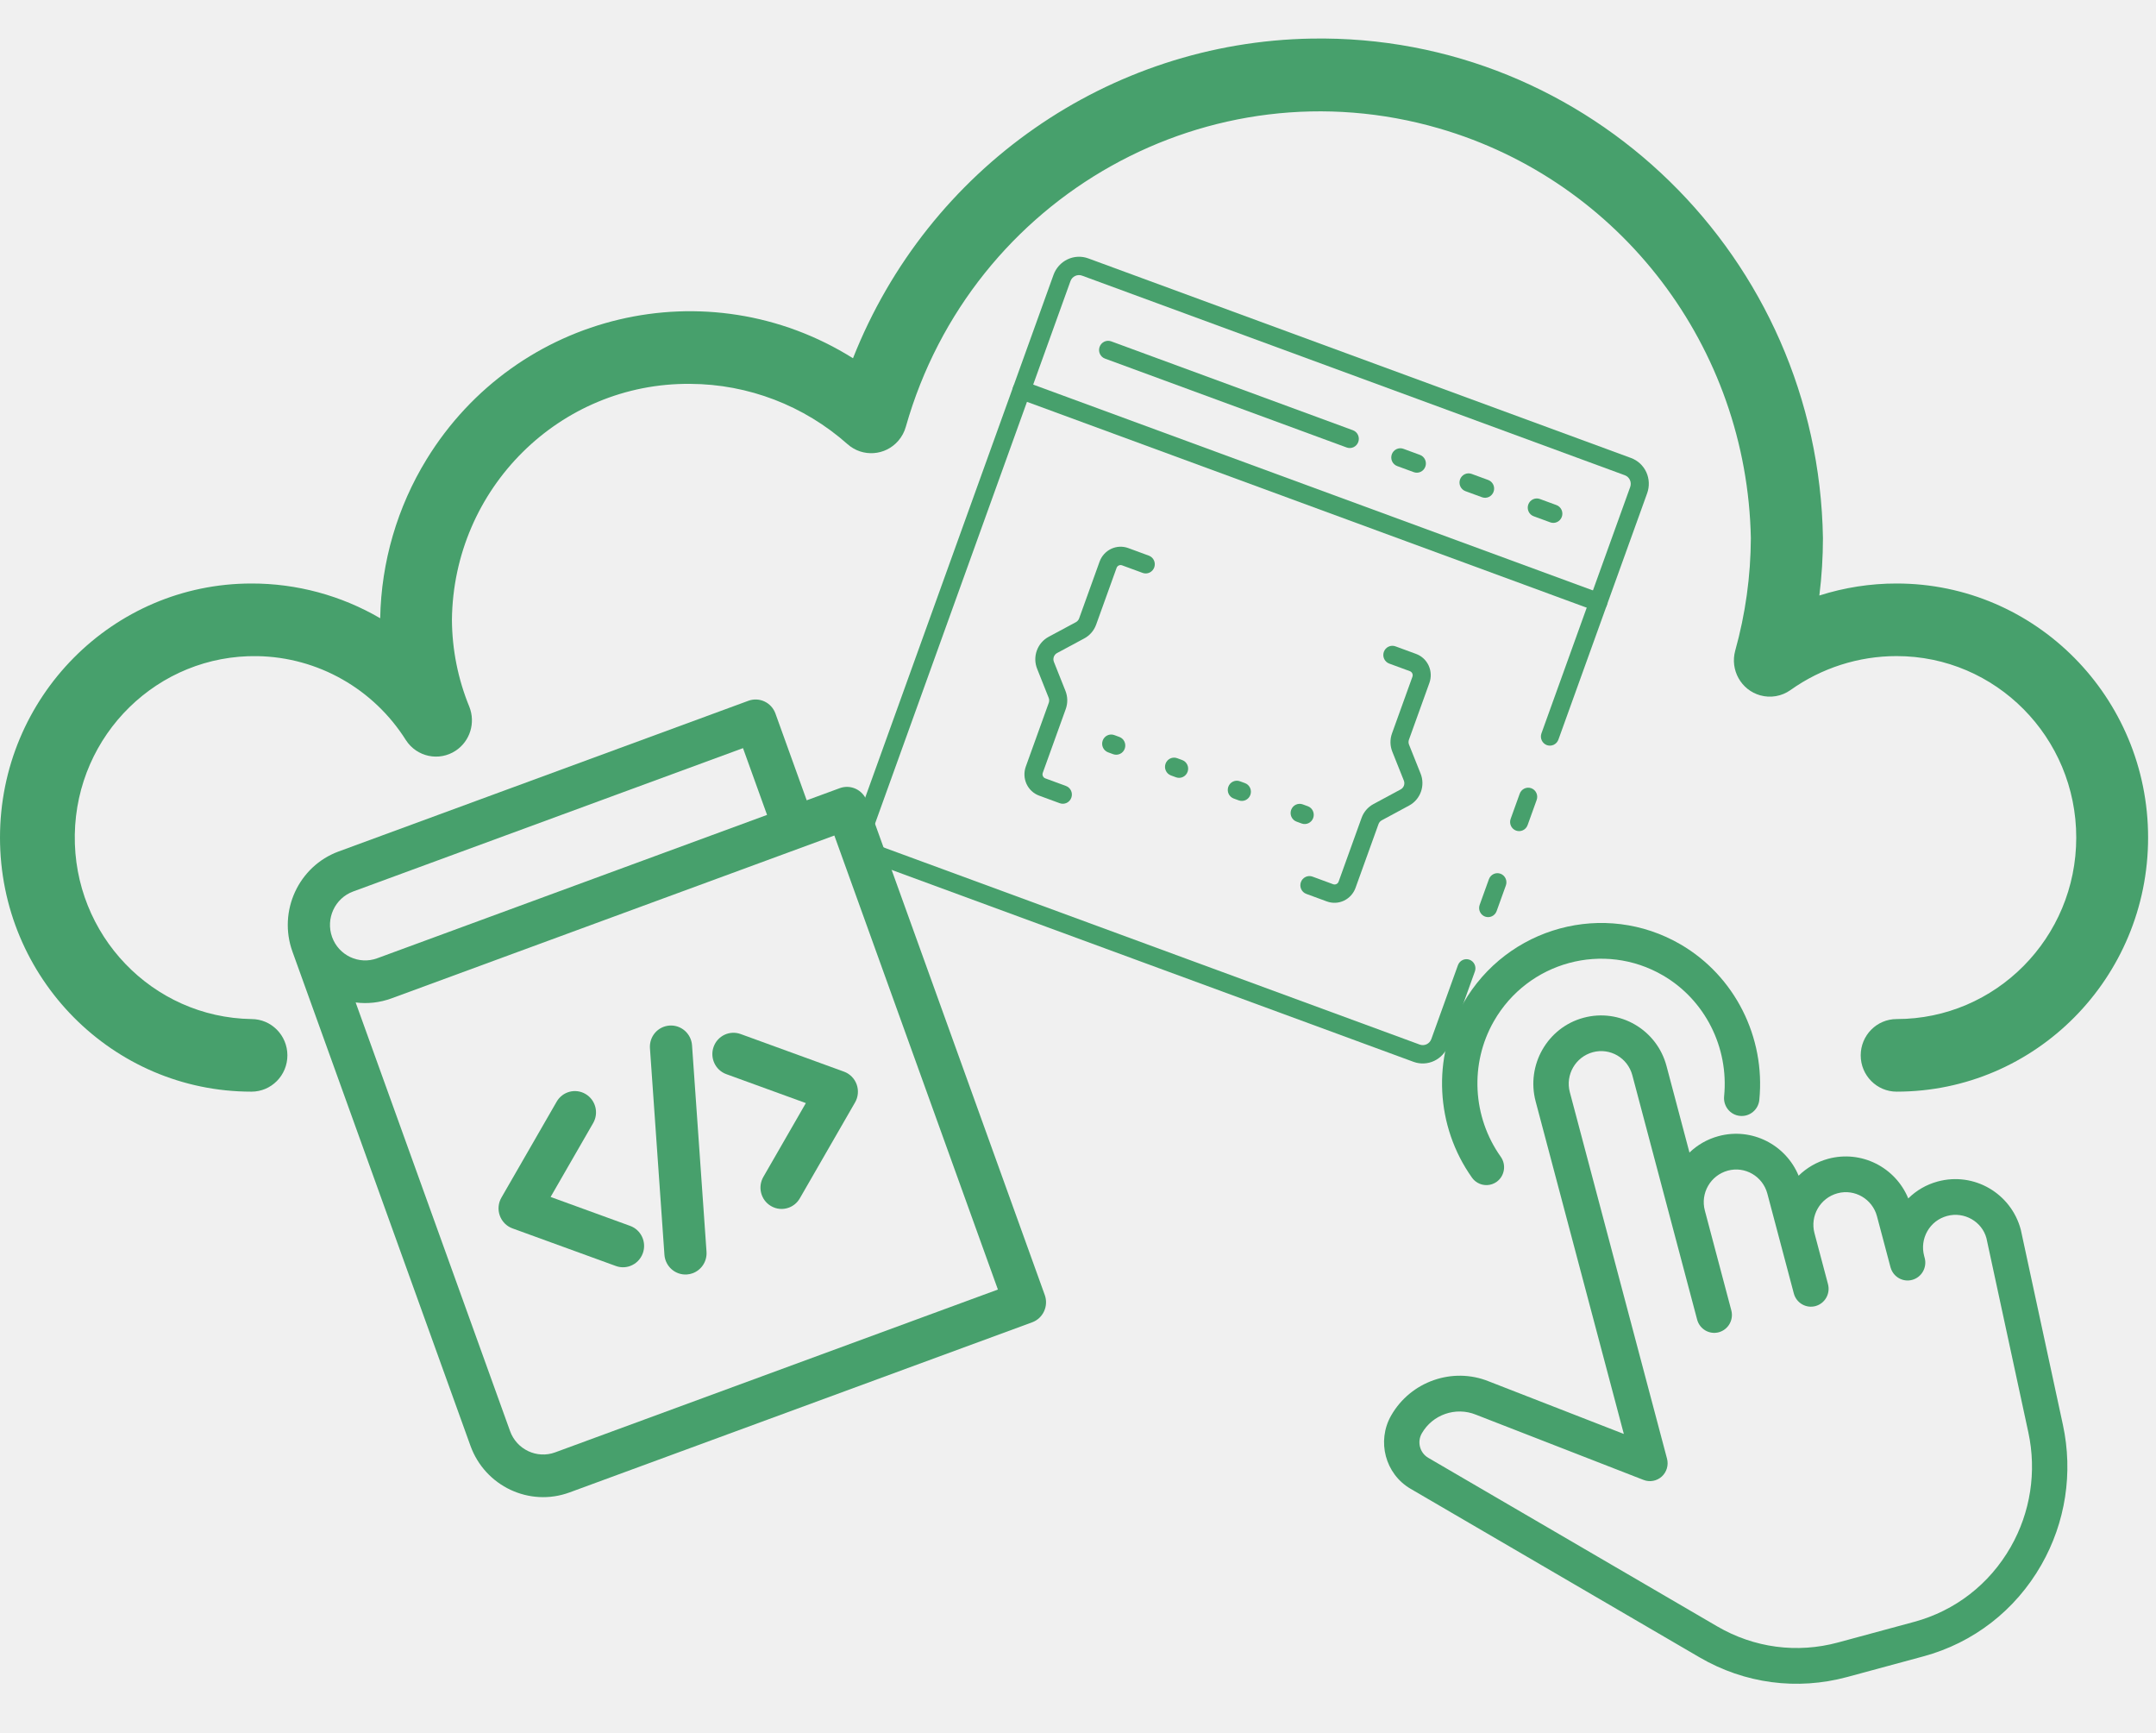
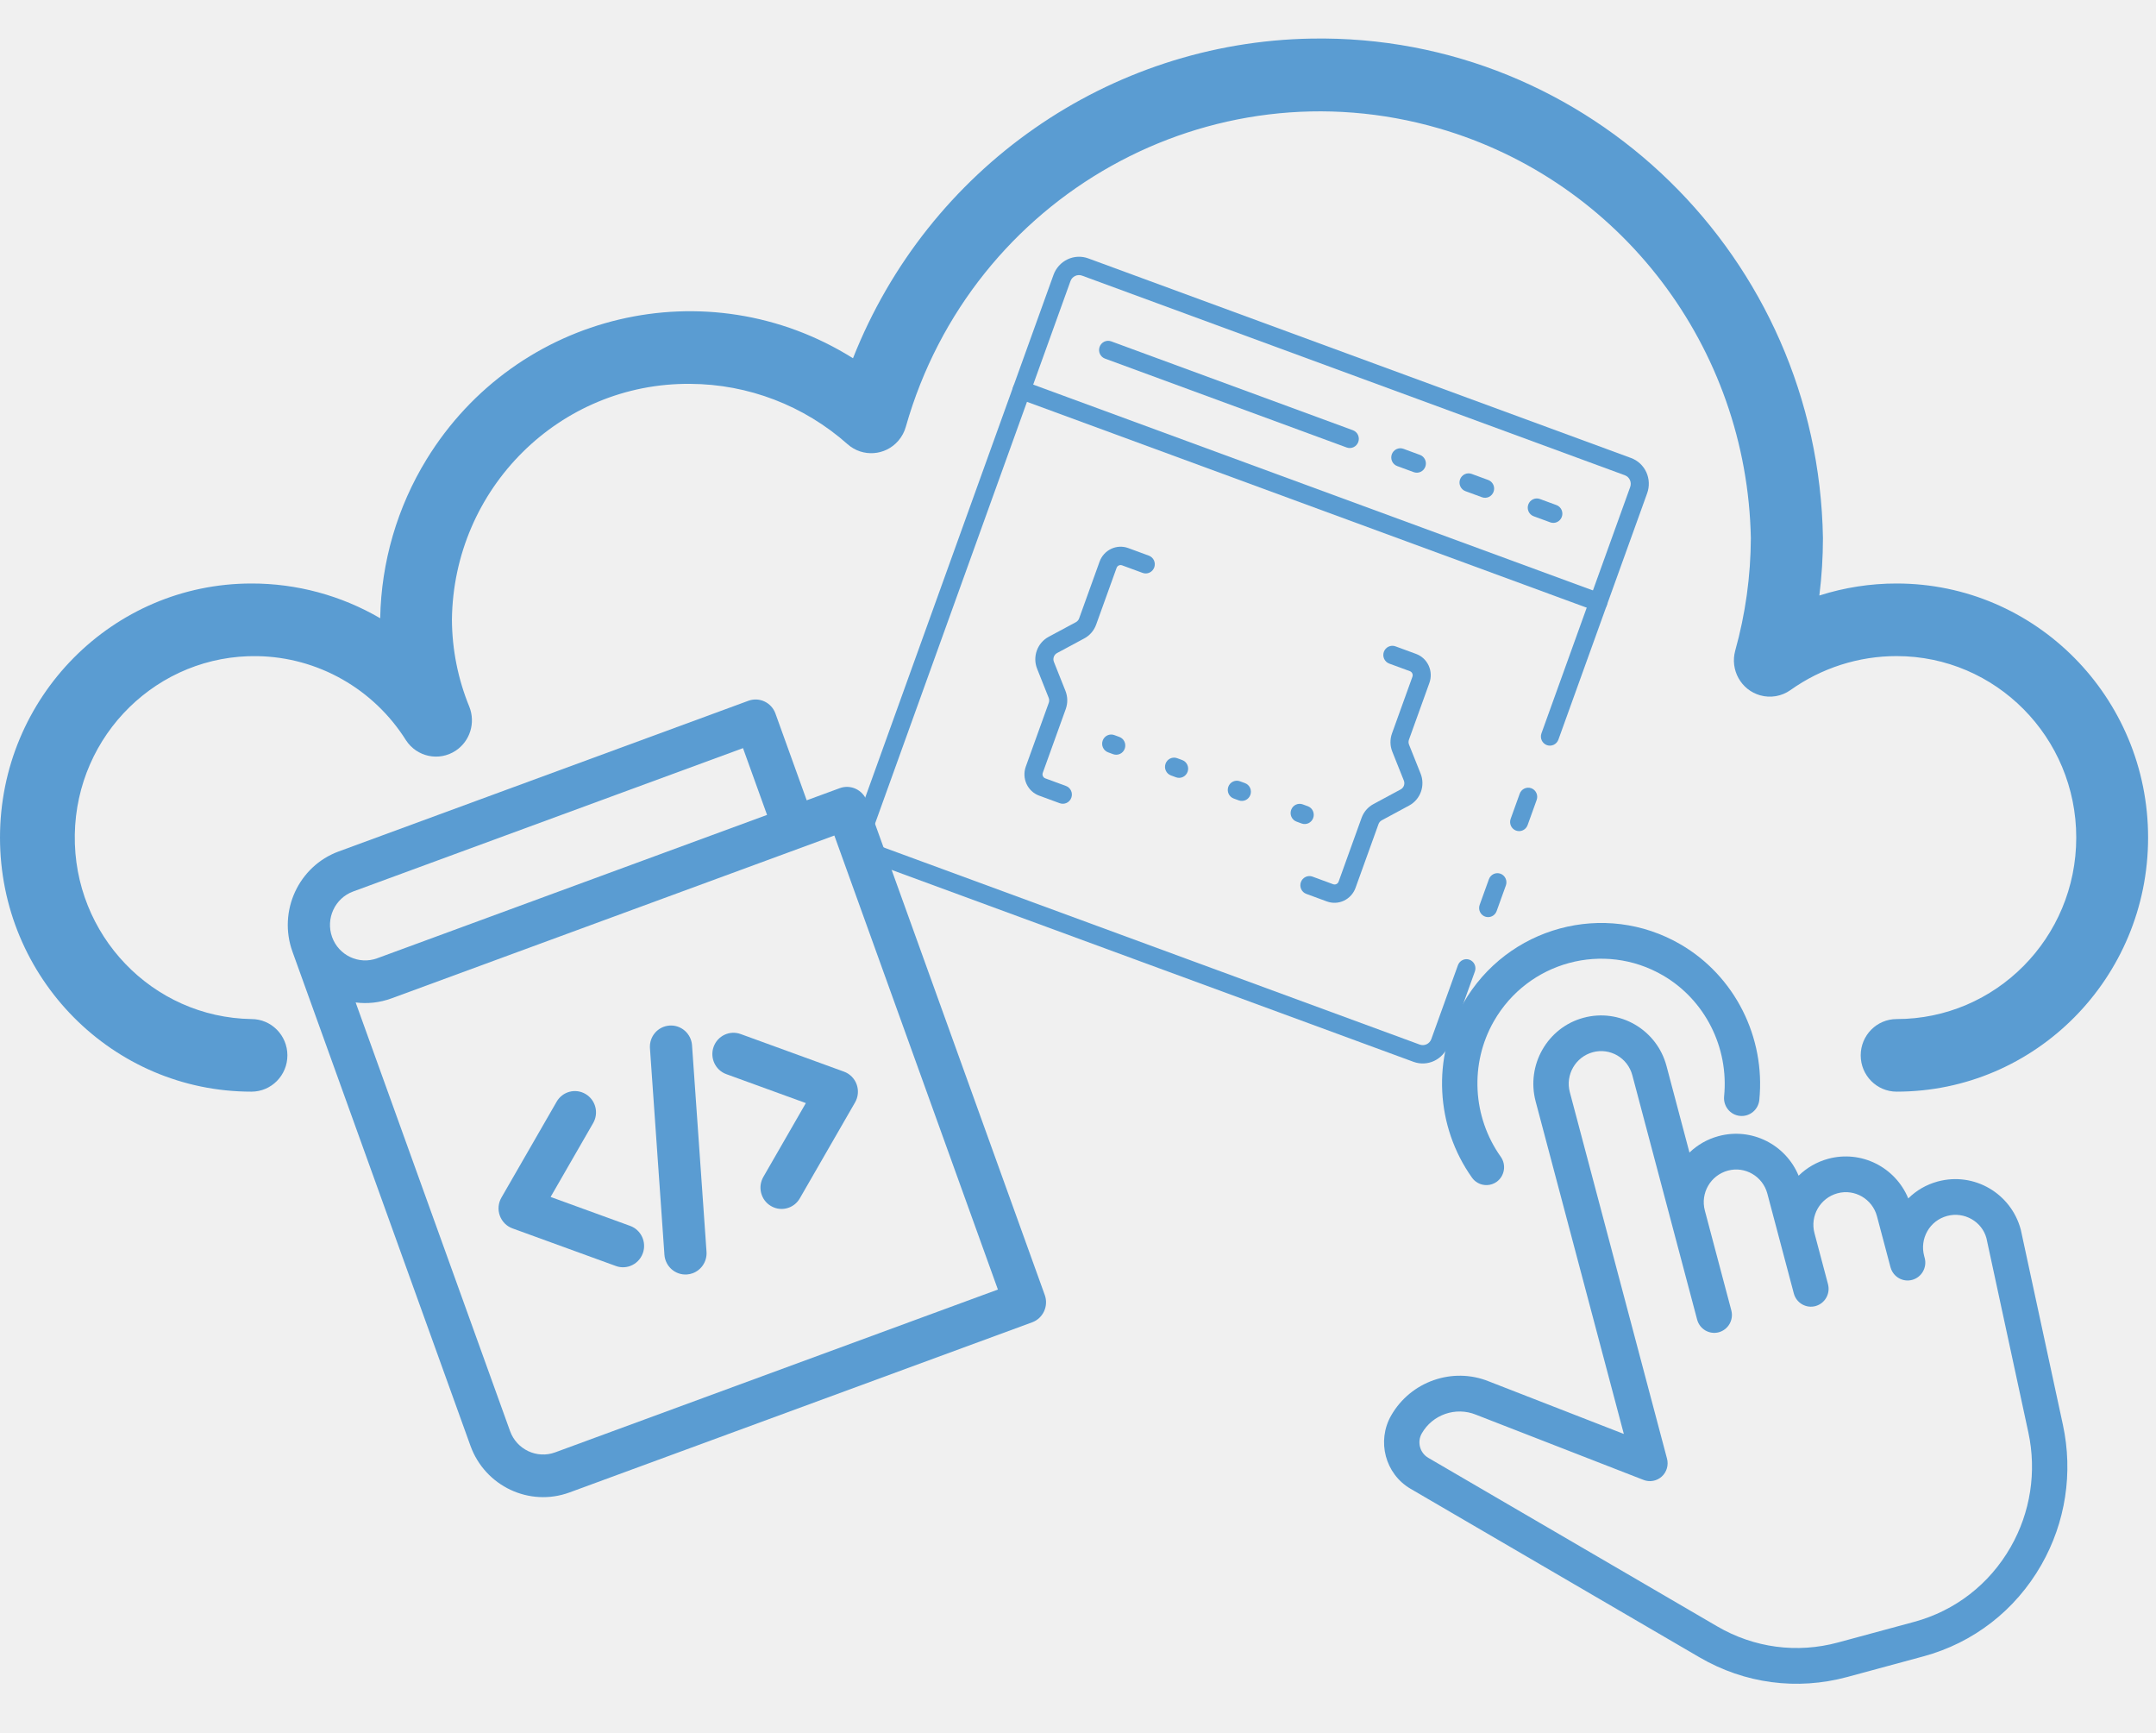
<svg xmlns="http://www.w3.org/2000/svg" width="300" height="241" viewBox="0 0 300 241" fill="none">
  <g clip-path="url(#clip0)">
-     <path d="M263.91 81.172C260.262 81.168 256.635 81.732 253.157 82.843C253.487 80.195 253.654 77.528 253.657 74.86C253.008 35.824 221.154 4.711 182.508 5.367C154.309 5.845 129.149 23.377 118.691 49.836C98.466 37.167 71.903 43.46 59.363 63.89C55.28 70.54 53.048 78.18 52.902 86.004C47.457 82.828 41.279 81.161 34.991 81.172C15.666 81.172 0 96.996 0 116.517C0 136.037 15.666 151.862 34.991 151.862C37.752 151.862 39.99 149.601 39.99 146.813C39.99 144.024 37.752 141.763 34.991 141.763C21.189 141.537 10.182 130.051 10.407 116.11C10.631 102.168 22.001 91.05 35.804 91.276C44.205 91.415 51.976 95.808 56.486 102.969C57.998 105.302 61.096 105.955 63.406 104.429C65.403 103.109 66.197 100.548 65.304 98.313C63.73 94.478 62.908 90.371 62.884 86.22C63.085 67.921 77.911 53.24 96.026 53.4C104.098 53.432 111.885 56.417 117.946 61.802C120.026 63.635 123.184 63.416 124.998 61.315C125.49 60.745 125.849 60.071 126.049 59.343C135.195 27.194 168.411 8.622 200.237 17.861C225.507 25.196 243.098 48.306 243.625 74.859C243.603 80.152 242.872 85.418 241.45 90.512C240.711 93.199 242.267 95.983 244.927 96.729C246.366 97.133 247.909 96.866 249.133 96.001C253.457 92.921 258.619 91.268 263.91 91.27C277.713 91.27 288.903 102.573 288.903 116.516C288.903 130.459 277.713 141.763 263.91 141.763C261.149 141.763 258.911 144.024 258.911 146.812C258.911 149.6 261.149 151.861 263.91 151.861C283.235 151.861 298.901 136.037 298.901 116.516C298.901 96.996 283.235 81.172 263.91 81.172Z" fill="#47A06C" />
+     <path d="M263.91 81.172C260.262 81.168 256.635 81.732 253.157 82.843C253.487 80.195 253.654 77.528 253.657 74.86C253.008 35.824 221.154 4.711 182.508 5.367C154.309 5.845 129.149 23.377 118.691 49.836C98.466 37.167 71.903 43.46 59.363 63.89C55.28 70.54 53.048 78.18 52.902 86.004C47.457 82.828 41.279 81.161 34.991 81.172C15.666 81.172 0 96.996 0 116.517C0 136.037 15.666 151.862 34.991 151.862C37.752 151.862 39.99 149.601 39.99 146.813C39.99 144.024 37.752 141.763 34.991 141.763C21.189 141.537 10.182 130.051 10.407 116.11C10.631 102.168 22.001 91.05 35.804 91.276C44.205 91.415 51.976 95.808 56.486 102.969C57.998 105.302 61.096 105.955 63.406 104.429C65.403 103.109 66.197 100.548 65.304 98.313C63.73 94.478 62.908 90.371 62.884 86.22C63.085 67.921 77.911 53.24 96.026 53.4C104.098 53.432 111.885 56.417 117.946 61.802C120.026 63.635 123.184 63.416 124.998 61.315C125.49 60.745 125.849 60.071 126.049 59.343C135.195 27.194 168.411 8.622 200.237 17.861C225.507 25.196 243.098 48.306 243.625 74.859C243.603 80.152 242.872 85.418 241.45 90.512C240.711 93.199 242.267 95.983 244.927 96.729C246.366 97.133 247.909 96.866 249.133 96.001C253.457 92.921 258.619 91.268 263.91 91.27C277.713 91.27 288.903 102.573 288.903 116.516C288.903 130.459 277.713 141.763 263.91 141.763C261.149 141.763 258.911 144.024 258.911 146.812C258.911 149.6 261.149 151.861 263.91 151.861C283.235 151.861 298.901 136.037 298.901 116.516C298.901 96.996 283.235 81.172 263.91 81.172Z" fill="#5a9cd2" />
    <g clip-path="url(#clip1)">
-       <path d="M287.048 198.214L281.187 171.064C279.846 166.009 274.68 162.99 269.628 164.358C268.028 164.791 266.635 165.616 265.528 166.716C263.749 162.388 259.007 159.95 254.373 161.204C252.776 161.64 251.383 162.465 250.271 163.556C248.487 159.236 243.747 156.794 239.117 158.051C237.55 158.475 236.183 159.275 235.083 160.333L231.889 148.293C230.548 143.238 225.382 140.219 220.33 141.587C215.322 142.939 212.337 148.159 213.68 153.221L225.951 199.479L207.17 192.168C202.133 190.126 196.289 192.163 193.574 196.915C191.537 200.477 192.75 205.05 196.277 207.107L236.487 230.557C242.752 234.21 250.05 235.181 257.039 233.289L267.619 230.425C274.599 228.54 280.432 224.015 284.044 217.696C287.417 211.794 288.483 204.875 287.048 198.214ZM266.345 225.621L255.764 228.485C250.047 230.033 244.075 229.238 238.949 226.249L198.739 202.799C197.562 202.112 197.158 200.59 197.838 199.401C199.335 196.782 202.559 195.658 205.37 196.798L228.697 205.876C229.561 206.214 230.536 206.03 231.229 205.406C231.914 204.783 232.199 203.818 231.959 202.914L218.436 151.934C217.796 149.522 219.219 147.032 221.643 146.373C222.838 146.053 224.051 146.249 225.045 146.828C226.038 147.408 226.813 148.371 227.134 149.58L236.151 183.574C236.503 184.899 237.854 185.687 239.166 185.332C239.821 185.151 240.345 184.722 240.66 184.171C240.976 183.619 241.082 182.946 240.905 182.28L237.223 168.399C236.583 165.987 238.004 163.501 240.432 162.844C242.813 162.199 245.282 163.639 245.92 166.044L249.604 179.933C249.956 181.258 251.308 182.046 252.62 181.691C253.274 181.51 253.799 181.081 254.114 180.529C254.429 179.978 254.535 179.305 254.359 178.639L252.479 171.552C251.839 169.14 253.26 166.654 255.688 165.997C258.069 165.352 260.538 166.792 261.176 169.198L263.065 176.318C263.071 176.328 263.067 176.325 263.067 176.325L263.069 176.332C263.07 176.339 263.07 176.339 263.07 176.339C263.072 176.345 263.072 176.345 263.072 176.345L263.076 176.348C263.081 176.35 263.078 176.354 263.078 176.354C263.456 177.643 264.788 178.397 266.075 178.045C267.387 177.69 268.167 176.324 267.816 174.999L267.738 174.707C267.428 173.539 267.587 172.316 268.185 171.269C268.784 170.222 269.746 169.474 270.943 169.15C273.333 168.51 275.787 169.947 276.405 172.238L282.24 199.275C283.41 204.719 282.54 210.38 279.779 215.209C276.825 220.378 272.056 224.076 266.345 225.621Z" fill="#47A06C" />
-       <path d="M244.804 153.005C245.666 144.255 241.374 135.767 233.869 131.389C223.288 125.219 209.707 128.895 203.599 139.582C199.265 147.164 199.75 156.682 204.825 163.829C205.037 164.125 205.301 164.359 205.595 164.531C206.405 165.003 207.452 164.982 208.264 164.398C209.366 163.594 209.617 162.04 208.828 160.925C204.876 155.364 204.495 147.962 207.863 142.069C212.615 133.756 223.176 130.897 231.407 135.697C237.241 139.099 240.575 145.702 239.905 152.514C239.767 153.88 240.755 155.106 242.108 155.234C243.463 155.37 244.67 154.374 244.804 153.005Z" fill="#47A06C" />
+       <path d="M287.048 198.214L281.187 171.064C279.846 166.009 274.68 162.99 269.628 164.358C268.028 164.791 266.635 165.616 265.528 166.716C263.749 162.388 259.007 159.95 254.373 161.204C252.776 161.64 251.383 162.465 250.271 163.556C248.487 159.236 243.747 156.794 239.117 158.051C237.55 158.475 236.183 159.275 235.083 160.333L231.889 148.293C230.548 143.238 225.382 140.219 220.33 141.587C215.322 142.939 212.337 148.159 213.68 153.221L225.951 199.479L207.17 192.168C202.133 190.126 196.289 192.163 193.574 196.915C191.537 200.477 192.75 205.05 196.277 207.107L236.487 230.557C242.752 234.21 250.05 235.181 257.039 233.289L267.619 230.425C274.599 228.54 280.432 224.015 284.044 217.696C287.417 211.794 288.483 204.875 287.048 198.214ZM266.345 225.621L255.764 228.485C250.047 230.033 244.075 229.238 238.949 226.249L198.739 202.799C197.562 202.112 197.158 200.59 197.838 199.401C199.335 196.782 202.559 195.658 205.37 196.798L228.697 205.876C229.561 206.214 230.536 206.03 231.229 205.406C231.914 204.783 232.199 203.818 231.959 202.914L218.436 151.934C217.796 149.522 219.219 147.032 221.643 146.373C222.838 146.053 224.051 146.249 225.045 146.828C226.038 147.408 226.813 148.371 227.134 149.58L236.151 183.574C236.503 184.899 237.854 185.687 239.166 185.332C239.821 185.151 240.345 184.722 240.66 184.171C240.976 183.619 241.082 182.946 240.905 182.28L237.223 168.399C236.583 165.987 238.004 163.501 240.432 162.844C242.813 162.199 245.282 163.639 245.92 166.044L249.604 179.933C249.956 181.258 251.308 182.046 252.62 181.691C253.274 181.51 253.799 181.081 254.114 180.529C254.429 179.978 254.535 179.305 254.359 178.639L252.479 171.552C251.839 169.14 253.26 166.654 255.688 165.997C258.069 165.352 260.538 166.792 261.176 169.198L263.065 176.318C263.071 176.328 263.067 176.325 263.067 176.325L263.069 176.332C263.07 176.339 263.07 176.339 263.07 176.339C263.072 176.345 263.072 176.345 263.072 176.345L263.076 176.348C263.081 176.35 263.078 176.354 263.078 176.354C263.456 177.643 264.788 178.397 266.075 178.045C267.387 177.69 268.167 176.324 267.816 174.999L267.738 174.707C267.428 173.539 267.587 172.316 268.185 171.269C268.784 170.222 269.746 169.474 270.943 169.15C273.333 168.51 275.787 169.947 276.405 172.238L282.24 199.275C283.41 204.719 282.54 210.38 279.779 215.209C276.825 220.378 272.056 224.076 266.345 225.621Z" fill="#5a9cd2" />
+       <path d="M244.804 153.005C245.666 144.255 241.374 135.767 233.869 131.389C223.288 125.219 209.707 128.895 203.599 139.582C199.265 147.164 199.75 156.682 204.825 163.829C205.037 164.125 205.301 164.359 205.595 164.531C206.405 165.003 207.452 164.982 208.264 164.398C209.366 163.594 209.617 162.04 208.828 160.925C204.876 155.364 204.495 147.962 207.863 142.069C212.615 133.756 223.176 130.897 231.407 135.697C237.241 139.099 240.575 145.702 239.905 152.514C239.767 153.88 240.755 155.106 242.108 155.234C243.463 155.37 244.67 154.374 244.804 153.005Z" fill="#5a9cd2" />
    </g>
    <g clip-path="url(#clip2)">
-       <path d="M143.622 183.949L79.255 207.613C73.675 209.665 67.49 206.751 65.459 201.115L40.693 132.382C38.662 126.746 41.546 120.498 47.126 118.446L104.136 97.487C105.659 96.927 107.345 97.721 107.899 99.259L112.25 111.333L116.847 109.643C118.37 109.083 120.056 109.877 120.61 111.415L145.376 180.148C145.93 181.686 145.144 183.389 143.622 183.949ZM49.488 139.453L70.976 199.087C71.898 201.646 74.713 202.972 77.247 202.04L138.855 179.39L116.097 116.23L54.489 138.881C52.834 139.489 51.126 139.663 49.488 139.453ZM49.134 124.019C46.6 124.951 45.288 127.794 46.21 130.354C47.132 132.914 49.947 134.239 52.481 133.308L106.733 113.362L103.386 104.074L49.134 124.019Z" fill="#47A06C" />
-       <path d="M87.69 176.112C87.065 176.342 86.363 176.36 85.692 176.114L71.311 170.883C70.492 170.587 69.845 169.936 69.547 169.108C69.248 168.279 69.33 167.362 69.769 166.603L77.456 153.258C78.267 151.845 80.066 151.356 81.472 152.185C82.876 153.007 83.352 154.822 82.533 156.238L76.616 166.509L87.684 170.535C89.209 171.089 90 172.788 89.451 174.328C89.141 175.191 88.481 175.821 87.69 176.112Z" fill="#47A06C" />
-       <path d="M109.759 167.998C108.968 168.289 108.061 168.235 107.279 167.774C105.875 166.952 105.4 165.137 106.218 163.721L112.132 153.452L101.063 149.426C99.539 148.871 98.747 147.172 99.296 145.632C99.846 144.084 101.524 143.294 103.056 143.846L117.437 149.078C118.257 149.378 118.904 150.028 119.201 150.853C119.498 151.677 119.418 152.599 118.979 153.358L111.291 166.703C110.933 167.327 110.384 167.768 109.759 167.998Z" fill="#47A06C" />
-       <path d="M96.385 177.122C96.139 177.213 95.869 177.274 95.589 177.293C93.972 177.408 92.567 176.178 92.453 174.546L90.439 145.834C90.323 144.206 91.511 142.789 93.159 142.667C94.775 142.553 96.18 143.782 96.294 145.415L98.309 174.126C98.405 175.48 97.588 176.68 96.385 177.122Z" fill="#47A06C" />
+       <path d="M143.622 183.949L79.255 207.613C73.675 209.665 67.49 206.751 65.459 201.115L40.693 132.382C38.662 126.746 41.546 120.498 47.126 118.446L104.136 97.487C105.659 96.927 107.345 97.721 107.899 99.259L112.25 111.333L116.847 109.643C118.37 109.083 120.056 109.877 120.61 111.415L145.376 180.148C145.93 181.686 145.144 183.389 143.622 183.949ZM49.488 139.453L70.976 199.087C71.898 201.646 74.713 202.972 77.247 202.04L138.855 179.39L116.097 116.23L54.489 138.881C52.834 139.489 51.126 139.663 49.488 139.453ZM49.134 124.019C46.6 124.951 45.288 127.794 46.21 130.354C47.132 132.914 49.947 134.239 52.481 133.308L106.733 113.362L103.386 104.074L49.134 124.019Z" fill="#5a9cd2" />
+       <path d="M87.69 176.112C87.065 176.342 86.363 176.36 85.692 176.114L71.311 170.883C70.492 170.587 69.845 169.936 69.547 169.108C69.248 168.279 69.33 167.362 69.769 166.603L77.456 153.258C78.267 151.845 80.066 151.356 81.472 152.185C82.876 153.007 83.352 154.822 82.533 156.238L76.616 166.509L87.684 170.535C89.209 171.089 90 172.788 89.451 174.328C89.141 175.191 88.481 175.821 87.69 176.112Z" fill="#5a9cd2" />
+       <path d="M109.759 167.998C108.968 168.289 108.061 168.235 107.279 167.774C105.875 166.952 105.4 165.137 106.218 163.721L112.132 153.452L101.063 149.426C99.539 148.871 98.747 147.172 99.296 145.632C99.846 144.084 101.524 143.294 103.056 143.846L117.437 149.078C118.257 149.378 118.904 150.028 119.201 150.853C119.498 151.677 119.418 152.599 118.979 153.358L111.291 166.703C110.933 167.327 110.384 167.768 109.759 167.998Z" fill="#5a9cd2" />
+       <path d="M96.385 177.122C96.139 177.213 95.869 177.274 95.589 177.293C93.972 177.408 92.567 176.178 92.453 174.546L90.439 145.834C90.323 144.206 91.511 142.789 93.159 142.667C94.775 142.553 96.18 143.782 96.294 145.415L98.309 174.126C98.405 175.48 97.588 176.68 96.385 177.122Z" fill="#5a9cd2" />
    </g>
    <g clip-path="url(#clip3)">
-       <path d="M215.71 72.663L213.404 71.816C213.091 71.701 212.837 71.464 212.696 71.157C212.556 70.851 212.542 70.5 212.656 70.182C212.771 69.863 213.005 69.604 213.308 69.46C213.61 69.317 213.956 69.3 214.269 69.416L216.575 70.263C216.888 70.378 217.142 70.615 217.283 70.922C217.423 71.228 217.437 71.579 217.323 71.897C217.208 72.216 216.974 72.475 216.671 72.619C216.369 72.762 216.023 72.778 215.71 72.663Z" fill="#47A06C" />
-       <path d="M210.951 115.544C210.638 115.429 210.383 115.192 210.243 114.886C210.103 114.579 210.088 114.228 210.203 113.91L211.461 110.418C211.576 110.1 211.81 109.84 212.113 109.697C212.415 109.553 212.761 109.537 213.074 109.652C213.387 109.767 213.641 110.004 213.781 110.31C213.922 110.617 213.936 110.968 213.821 111.286L212.563 114.778C212.448 115.096 212.214 115.356 211.912 115.499C211.609 115.643 211.264 115.659 210.951 115.544Z" fill="#47A06C" />
-       <path d="M196.686 147.713L121.16 119.945C120.221 119.6 119.457 118.89 119.036 117.971C118.616 117.051 118.572 115.999 118.917 115.044L146.59 38.243C146.934 37.288 147.637 36.509 148.544 36.078C149.451 35.647 150.489 35.599 151.428 35.944L226.954 63.712C227.893 64.057 228.657 64.767 229.078 65.686C229.498 66.606 229.541 67.659 229.197 68.613L216.848 102.886C216.733 103.204 216.499 103.464 216.197 103.607C215.894 103.751 215.548 103.767 215.235 103.652C214.922 103.537 214.668 103.3 214.528 102.994C214.387 102.687 214.373 102.336 214.488 102.018L226.837 67.746C226.952 67.427 226.937 67.076 226.797 66.77C226.657 66.463 226.402 66.227 226.089 66.112L150.563 38.344C150.25 38.229 149.904 38.245 149.602 38.389C149.299 38.533 149.065 38.792 148.95 39.11L121.277 115.912C121.162 116.23 121.176 116.581 121.317 116.887C121.457 117.194 121.711 117.43 122.024 117.545L197.551 145.313C197.864 145.428 198.21 145.412 198.512 145.268C198.815 145.124 199.049 144.865 199.164 144.547L202.865 134.275C202.98 133.956 203.214 133.697 203.516 133.553C203.819 133.409 204.164 133.393 204.477 133.508C204.79 133.623 205.045 133.86 205.185 134.167C205.325 134.473 205.34 134.824 205.225 135.142L201.524 145.414C201.18 146.369 200.477 147.148 199.57 147.579C198.662 148.01 197.625 148.058 196.686 147.713Z" fill="#47A06C" />
-       <path d="M206.639 127.508C206.327 127.393 206.072 127.156 205.932 126.85C205.791 126.544 205.777 126.193 205.892 125.874L207.176 122.31C207.291 121.992 207.525 121.733 207.827 121.589C208.13 121.445 208.476 121.429 208.789 121.544C209.101 121.659 209.356 121.896 209.496 122.202C209.637 122.509 209.651 122.86 209.536 123.178L208.252 126.742C208.137 127.06 207.903 127.32 207.601 127.464C207.298 127.607 206.952 127.623 206.639 127.508Z" fill="#47A06C" />
-       <path d="M221.967 84.97L141.72 55.467C141.407 55.352 141.153 55.115 141.012 54.809C140.872 54.502 140.858 54.151 140.972 53.833C141.087 53.515 141.321 53.255 141.624 53.112C141.926 52.968 142.272 52.952 142.585 53.067L222.832 82.57C223.145 82.685 223.399 82.922 223.54 83.228C223.68 83.535 223.694 83.885 223.58 84.204C223.465 84.522 223.231 84.782 222.928 84.925C222.626 85.069 222.28 85.085 221.967 84.97Z" fill="#47A06C" />
-       <path d="M206.215 69.172L203.909 68.325C203.596 68.21 203.341 67.973 203.201 67.666C203.061 67.36 203.047 67.009 203.161 66.691C203.276 66.373 203.51 66.113 203.813 65.969C204.115 65.826 204.461 65.81 204.774 65.925L207.08 66.772C207.393 66.888 207.647 67.124 207.788 67.431C207.928 67.737 207.942 68.088 207.827 68.406C207.713 68.725 207.478 68.984 207.176 69.128C206.874 69.272 206.528 69.288 206.215 69.172Z" fill="#47A06C" />
-       <path d="M196.72 65.682L194.414 64.834C194.101 64.719 193.846 64.482 193.706 64.176C193.566 63.869 193.552 63.518 193.666 63.2C193.781 62.882 194.015 62.622 194.318 62.479C194.62 62.335 194.966 62.319 195.279 62.434L197.585 63.282C197.898 63.397 198.152 63.633 198.292 63.94C198.433 64.246 198.447 64.597 198.332 64.915C198.218 65.234 197.983 65.493 197.681 65.637C197.379 65.781 197.033 65.797 196.72 65.682Z" fill="#47A06C" />
-       <path d="M187.387 62.251L153.754 49.885C153.441 49.77 153.187 49.534 153.046 49.227C152.906 48.921 152.892 48.57 153.007 48.252C153.121 47.933 153.356 47.674 153.658 47.53C153.96 47.386 154.306 47.37 154.619 47.485L188.252 59.851C188.565 59.966 188.82 60.202 188.96 60.509C189.1 60.815 189.114 61.166 189 61.484C188.885 61.803 188.651 62.062 188.348 62.206C188.046 62.35 187.7 62.366 187.387 62.251Z" fill="#47A06C" />
-       <path d="M184.641 125.406L181.763 124.348C181.45 124.232 181.196 123.996 181.055 123.689C180.915 123.383 180.901 123.032 181.016 122.714C181.13 122.395 181.364 122.136 181.667 121.992C181.969 121.848 182.315 121.832 182.628 121.947L185.506 123.006C185.653 123.059 185.815 123.051 185.957 122.983C186.099 122.916 186.209 122.794 186.263 122.645L189.459 113.775C189.755 112.952 190.342 112.269 191.105 111.859L194.894 109.818C195.107 109.705 195.27 109.515 195.352 109.287C195.435 109.058 195.43 108.807 195.339 108.583L193.735 104.567C193.41 103.757 193.394 102.851 193.692 102.026L196.535 94.138C196.589 93.988 196.582 93.823 196.516 93.68C196.45 93.536 196.331 93.425 196.185 93.37L193.307 92.312C192.994 92.197 192.739 91.96 192.599 91.653C192.458 91.347 192.444 90.996 192.559 90.678C192.673 90.36 192.908 90.1 193.21 89.957C193.513 89.813 193.858 89.797 194.171 89.912L197.05 90.97C197.822 91.255 198.45 91.84 198.796 92.597C199.142 93.353 199.177 94.219 198.895 95.005L196.053 102.894C195.97 103.123 195.975 103.374 196.066 103.599L197.67 107.612C197.996 108.422 198.012 109.327 197.715 110.151C197.418 110.975 196.83 111.658 196.065 112.066L192.273 114.111C192.061 114.224 191.898 114.413 191.815 114.641L188.618 123.511C188.335 124.296 187.757 124.935 187.012 125.29C186.266 125.645 185.414 125.687 184.641 125.406Z" fill="#47A06C" />
-       <path d="M147.46 111.736L144.582 110.678C143.809 110.392 143.182 109.807 142.836 109.051C142.49 108.295 142.454 107.428 142.736 106.642L145.932 97.772C146.014 97.543 146.009 97.293 145.918 97.068L144.315 93.04C143.989 92.231 143.973 91.325 144.27 90.501C144.567 89.677 145.155 88.994 145.92 88.585L149.7 86.554C149.913 86.441 150.077 86.251 150.159 86.022L153.002 78.133C153.286 77.347 153.865 76.707 154.611 76.352C155.357 75.998 156.211 75.957 156.984 76.24L159.862 77.298C160.175 77.413 160.43 77.65 160.57 77.956C160.71 78.263 160.724 78.614 160.61 78.932C160.495 79.25 160.261 79.51 159.958 79.653C159.656 79.797 159.31 79.813 158.997 79.698L156.125 78.642C155.978 78.589 155.816 78.597 155.674 78.664C155.532 78.732 155.422 78.853 155.368 79.003L152.526 86.891C152.229 87.717 151.64 88.401 150.874 88.811L147.094 90.842C146.882 90.955 146.718 91.144 146.636 91.373C146.554 91.602 146.558 91.853 146.649 92.078L148.252 96.104C148.576 96.913 148.591 97.817 148.294 98.64L145.097 107.511C145.044 107.66 145.051 107.825 145.116 107.968C145.182 108.112 145.301 108.224 145.447 108.278L148.326 109.336C148.639 109.451 148.893 109.688 149.034 109.995C149.174 110.301 149.188 110.652 149.073 110.97C148.959 111.288 148.724 111.548 148.422 111.692C148.12 111.835 147.774 111.851 147.461 111.736L147.46 111.736Z" fill="#47A06C" />
-       <path d="M181.116 114.557L180.408 114.297C180.095 114.182 179.84 113.945 179.7 113.639C179.56 113.332 179.545 112.981 179.66 112.663C179.775 112.345 180.009 112.085 180.311 111.942C180.614 111.798 180.959 111.782 181.272 111.897L181.98 112.157C182.293 112.272 182.548 112.509 182.688 112.815C182.828 113.122 182.843 113.473 182.728 113.791C182.613 114.109 182.379 114.369 182.077 114.513C181.774 114.656 181.429 114.672 181.116 114.557Z" fill="#47A06C" />
-       <path d="M172.372 111.342L171.663 111.082C171.35 110.967 171.096 110.73 170.956 110.424C170.815 110.117 170.801 109.766 170.916 109.448C171.03 109.13 171.265 108.87 171.567 108.727C171.87 108.583 172.215 108.567 172.528 108.682L173.236 108.942C173.549 109.057 173.804 109.294 173.944 109.601C174.084 109.907 174.099 110.258 173.984 110.576C173.869 110.894 173.635 111.154 173.333 111.298C173.03 111.441 172.684 111.457 172.372 111.342Z" fill="#47A06C" />
-       <path d="M163.639 108.132L162.931 107.871C162.618 107.756 162.363 107.52 162.223 107.213C162.083 106.907 162.068 106.556 162.183 106.237C162.298 105.919 162.532 105.66 162.834 105.516C163.137 105.372 163.482 105.356 163.795 105.471L164.503 105.732C164.816 105.847 165.071 106.084 165.211 106.39C165.351 106.696 165.366 107.047 165.251 107.366C165.136 107.684 164.902 107.943 164.6 108.087C164.297 108.231 163.952 108.247 163.639 108.132Z" fill="#47A06C" />
-       <path d="M154.892 104.916L154.183 104.656C153.87 104.54 153.616 104.304 153.476 103.997C153.335 103.691 153.321 103.34 153.436 103.022C153.55 102.703 153.785 102.444 154.087 102.3C154.39 102.157 154.735 102.14 155.048 102.256L155.756 102.516C156.069 102.631 156.324 102.868 156.464 103.174C156.604 103.481 156.619 103.831 156.504 104.15C156.389 104.468 156.155 104.728 155.853 104.871C155.55 105.015 155.205 105.031 154.892 104.916Z" fill="#47A06C" />
+       <path d="M215.71 72.663L213.404 71.816C213.091 71.701 212.837 71.464 212.696 71.157C212.556 70.851 212.542 70.5 212.656 70.182C212.771 69.863 213.005 69.604 213.308 69.46C213.61 69.317 213.956 69.3 214.269 69.416L216.575 70.263C216.888 70.378 217.142 70.615 217.283 70.922C217.423 71.228 217.437 71.579 217.323 71.897C217.208 72.216 216.974 72.475 216.671 72.619C216.369 72.762 216.023 72.778 215.71 72.663Z" fill="#5a9cd2" />
+       <path d="M210.951 115.544C210.638 115.429 210.383 115.192 210.243 114.886C210.103 114.579 210.088 114.228 210.203 113.91L211.461 110.418C211.576 110.1 211.81 109.84 212.113 109.697C212.415 109.553 212.761 109.537 213.074 109.652C213.387 109.767 213.641 110.004 213.781 110.31C213.922 110.617 213.936 110.968 213.821 111.286L212.563 114.778C212.448 115.096 212.214 115.356 211.912 115.499C211.609 115.643 211.264 115.659 210.951 115.544Z" fill="#5a9cd2" />
+       <path d="M196.686 147.713L121.16 119.945C120.221 119.6 119.457 118.89 119.036 117.971C118.616 117.051 118.572 115.999 118.917 115.044L146.59 38.243C146.934 37.288 147.637 36.509 148.544 36.078C149.451 35.647 150.489 35.599 151.428 35.944L226.954 63.712C227.893 64.057 228.657 64.767 229.078 65.686C229.498 66.606 229.541 67.659 229.197 68.613L216.848 102.886C216.733 103.204 216.499 103.464 216.197 103.607C215.894 103.751 215.548 103.767 215.235 103.652C214.922 103.537 214.668 103.3 214.528 102.994C214.387 102.687 214.373 102.336 214.488 102.018L226.837 67.746C226.952 67.427 226.937 67.076 226.797 66.77C226.657 66.463 226.402 66.227 226.089 66.112L150.563 38.344C150.25 38.229 149.904 38.245 149.602 38.389C149.299 38.533 149.065 38.792 148.95 39.11L121.277 115.912C121.162 116.23 121.176 116.581 121.317 116.887C121.457 117.194 121.711 117.43 122.024 117.545L197.551 145.313C197.864 145.428 198.21 145.412 198.512 145.268C198.815 145.124 199.049 144.865 199.164 144.547L202.865 134.275C202.98 133.956 203.214 133.697 203.516 133.553C203.819 133.409 204.164 133.393 204.477 133.508C204.79 133.623 205.045 133.86 205.185 134.167C205.325 134.473 205.34 134.824 205.225 135.142L201.524 145.414C201.18 146.369 200.477 147.148 199.57 147.579C198.662 148.01 197.625 148.058 196.686 147.713Z" fill="#5a9cd2" />
+       <path d="M206.639 127.508C206.327 127.393 206.072 127.156 205.932 126.85C205.791 126.544 205.777 126.193 205.892 125.874L207.176 122.31C207.291 121.992 207.525 121.733 207.827 121.589C208.13 121.445 208.476 121.429 208.789 121.544C209.101 121.659 209.356 121.896 209.496 122.202C209.637 122.509 209.651 122.86 209.536 123.178L208.252 126.742C208.137 127.06 207.903 127.32 207.601 127.464C207.298 127.607 206.952 127.623 206.639 127.508Z" fill="#5a9cd2" />
+       <path d="M221.967 84.97L141.72 55.467C141.407 55.352 141.153 55.115 141.012 54.809C140.872 54.502 140.858 54.151 140.972 53.833C141.087 53.515 141.321 53.255 141.624 53.112C141.926 52.968 142.272 52.952 142.585 53.067L222.832 82.57C223.145 82.685 223.399 82.922 223.54 83.228C223.68 83.535 223.694 83.885 223.58 84.204C223.465 84.522 223.231 84.782 222.928 84.925C222.626 85.069 222.28 85.085 221.967 84.97Z" fill="#5a9cd2" />
+       <path d="M206.215 69.172L203.909 68.325C203.596 68.21 203.341 67.973 203.201 67.666C203.061 67.36 203.047 67.009 203.161 66.691C203.276 66.373 203.51 66.113 203.813 65.969C204.115 65.826 204.461 65.81 204.774 65.925L207.08 66.772C207.393 66.888 207.647 67.124 207.788 67.431C207.928 67.737 207.942 68.088 207.827 68.406C207.713 68.725 207.478 68.984 207.176 69.128C206.874 69.272 206.528 69.288 206.215 69.172Z" fill="#5a9cd2" />
+       <path d="M196.72 65.682L194.414 64.834C194.101 64.719 193.846 64.482 193.706 64.176C193.566 63.869 193.552 63.518 193.666 63.2C193.781 62.882 194.015 62.622 194.318 62.479C194.62 62.335 194.966 62.319 195.279 62.434L197.585 63.282C197.898 63.397 198.152 63.633 198.292 63.94C198.433 64.246 198.447 64.597 198.332 64.915C198.218 65.234 197.983 65.493 197.681 65.637C197.379 65.781 197.033 65.797 196.72 65.682Z" fill="#5a9cd2" />
+       <path d="M187.387 62.251L153.754 49.885C153.441 49.77 153.187 49.534 153.046 49.227C152.906 48.921 152.892 48.57 153.007 48.252C153.121 47.933 153.356 47.674 153.658 47.53C153.96 47.386 154.306 47.37 154.619 47.485L188.252 59.851C188.565 59.966 188.82 60.202 188.96 60.509C189.1 60.815 189.114 61.166 189 61.484C188.885 61.803 188.651 62.062 188.348 62.206C188.046 62.35 187.7 62.366 187.387 62.251Z" fill="#5a9cd2" />
+       <path d="M184.641 125.406L181.763 124.348C181.45 124.232 181.196 123.996 181.055 123.689C180.915 123.383 180.901 123.032 181.016 122.714C181.13 122.395 181.364 122.136 181.667 121.992C181.969 121.848 182.315 121.832 182.628 121.947L185.506 123.006C185.653 123.059 185.815 123.051 185.957 122.983C186.099 122.916 186.209 122.794 186.263 122.645L189.459 113.775C189.755 112.952 190.342 112.269 191.105 111.859L194.894 109.818C195.107 109.705 195.27 109.515 195.352 109.287C195.435 109.058 195.43 108.807 195.339 108.583L193.735 104.567C193.41 103.757 193.394 102.851 193.692 102.026L196.535 94.138C196.589 93.988 196.582 93.823 196.516 93.68C196.45 93.536 196.331 93.425 196.185 93.37L193.307 92.312C192.994 92.197 192.739 91.96 192.599 91.653C192.458 91.347 192.444 90.996 192.559 90.678C192.673 90.36 192.908 90.1 193.21 89.957C193.513 89.813 193.858 89.797 194.171 89.912L197.05 90.97C197.822 91.255 198.45 91.84 198.796 92.597C199.142 93.353 199.177 94.219 198.895 95.005L196.053 102.894C195.97 103.123 195.975 103.374 196.066 103.599L197.67 107.612C197.996 108.422 198.012 109.327 197.715 110.151C197.418 110.975 196.83 111.658 196.065 112.066L192.273 114.111C192.061 114.224 191.898 114.413 191.815 114.641L188.618 123.511C188.335 124.296 187.757 124.935 187.012 125.29C186.266 125.645 185.414 125.687 184.641 125.406Z" fill="#5a9cd2" />
+       <path d="M147.46 111.736L144.582 110.678C143.809 110.392 143.182 109.807 142.836 109.051C142.49 108.295 142.454 107.428 142.736 106.642L145.932 97.772C146.014 97.543 146.009 97.293 145.918 97.068L144.315 93.04C143.989 92.231 143.973 91.325 144.27 90.501C144.567 89.677 145.155 88.994 145.92 88.585L149.7 86.554C149.913 86.441 150.077 86.251 150.159 86.022L153.002 78.133C153.286 77.347 153.865 76.707 154.611 76.352C155.357 75.998 156.211 75.957 156.984 76.24L159.862 77.298C160.175 77.413 160.43 77.65 160.57 77.956C160.71 78.263 160.724 78.614 160.61 78.932C160.495 79.25 160.261 79.51 159.958 79.653C159.656 79.797 159.31 79.813 158.997 79.698L156.125 78.642C155.978 78.589 155.816 78.597 155.674 78.664C155.532 78.732 155.422 78.853 155.368 79.003L152.526 86.891C152.229 87.717 151.64 88.401 150.874 88.811L147.094 90.842C146.882 90.955 146.718 91.144 146.636 91.373C146.554 91.602 146.558 91.853 146.649 92.078L148.252 96.104C148.576 96.913 148.591 97.817 148.294 98.64L145.097 107.511C145.044 107.66 145.051 107.825 145.116 107.968C145.182 108.112 145.301 108.224 145.447 108.278L148.326 109.336C148.639 109.451 148.893 109.688 149.034 109.995C149.174 110.301 149.188 110.652 149.073 110.97C148.959 111.288 148.724 111.548 148.422 111.692C148.12 111.835 147.774 111.851 147.461 111.736L147.46 111.736Z" fill="#5a9cd2" />
+       <path d="M181.116 114.557L180.408 114.297C180.095 114.182 179.84 113.945 179.7 113.639C179.56 113.332 179.545 112.981 179.66 112.663C179.775 112.345 180.009 112.085 180.311 111.942C180.614 111.798 180.959 111.782 181.272 111.897L181.98 112.157C182.293 112.272 182.548 112.509 182.688 112.815C182.828 113.122 182.843 113.473 182.728 113.791C182.613 114.109 182.379 114.369 182.077 114.513C181.774 114.656 181.429 114.672 181.116 114.557Z" fill="#5a9cd2" />
+       <path d="M172.372 111.342L171.663 111.082C171.35 110.967 171.096 110.73 170.956 110.424C170.815 110.117 170.801 109.766 170.916 109.448C171.03 109.13 171.265 108.87 171.567 108.727C171.87 108.583 172.215 108.567 172.528 108.682L173.236 108.942C173.549 109.057 173.804 109.294 173.944 109.601C174.084 109.907 174.099 110.258 173.984 110.576C173.869 110.894 173.635 111.154 173.333 111.298C173.03 111.441 172.684 111.457 172.372 111.342Z" fill="#5a9cd2" />
+       <path d="M163.639 108.132L162.931 107.871C162.618 107.756 162.363 107.52 162.223 107.213C162.083 106.907 162.068 106.556 162.183 106.237C162.298 105.919 162.532 105.66 162.834 105.516C163.137 105.372 163.482 105.356 163.795 105.471L164.503 105.732C164.816 105.847 165.071 106.084 165.211 106.39C165.351 106.696 165.366 107.047 165.251 107.366C165.136 107.684 164.902 107.943 164.6 108.087C164.297 108.231 163.952 108.247 163.639 108.132Z" fill="#5a9cd2" />
+       <path d="M154.892 104.916L154.183 104.656C153.87 104.54 153.616 104.304 153.476 103.997C153.335 103.691 153.321 103.34 153.436 103.022C153.55 102.703 153.785 102.444 154.087 102.3C154.39 102.157 154.735 102.14 155.048 102.256L155.756 102.516C156.069 102.631 156.324 102.868 156.464 103.174C156.604 103.481 156.619 103.831 156.504 104.15C156.389 104.468 156.155 104.728 155.853 104.871C155.55 105.015 155.205 105.031 154.892 104.916Z" fill="#5a9cd2" />
    </g>
  </g>
  <defs>
    <clipPath id="clip0">
      <rect width="300" height="240.284" fill="white" />
    </clipPath>
    <clipPath id="clip1">
      <rect width="108.608" height="109.156" fill="white" transform="matrix(0.863833 0.503778 -0.496232 0.86819 220.833 109.429)" />
    </clipPath>
    <clipPath id="clip2">
      <rect width="94.051" height="94.779" fill="white" transform="matrix(0.938577 -0.345069 0.338991 0.94079 33.3335 123.517)" />
    </clipPath>
    <clipPath id="clip3">
      <rect width="93.043" height="94.39" fill="white" transform="matrix(0.938577 0.345069 -0.338991 0.94079 146.392 31.3748)" />
    </clipPath>
  </defs>
</svg>
